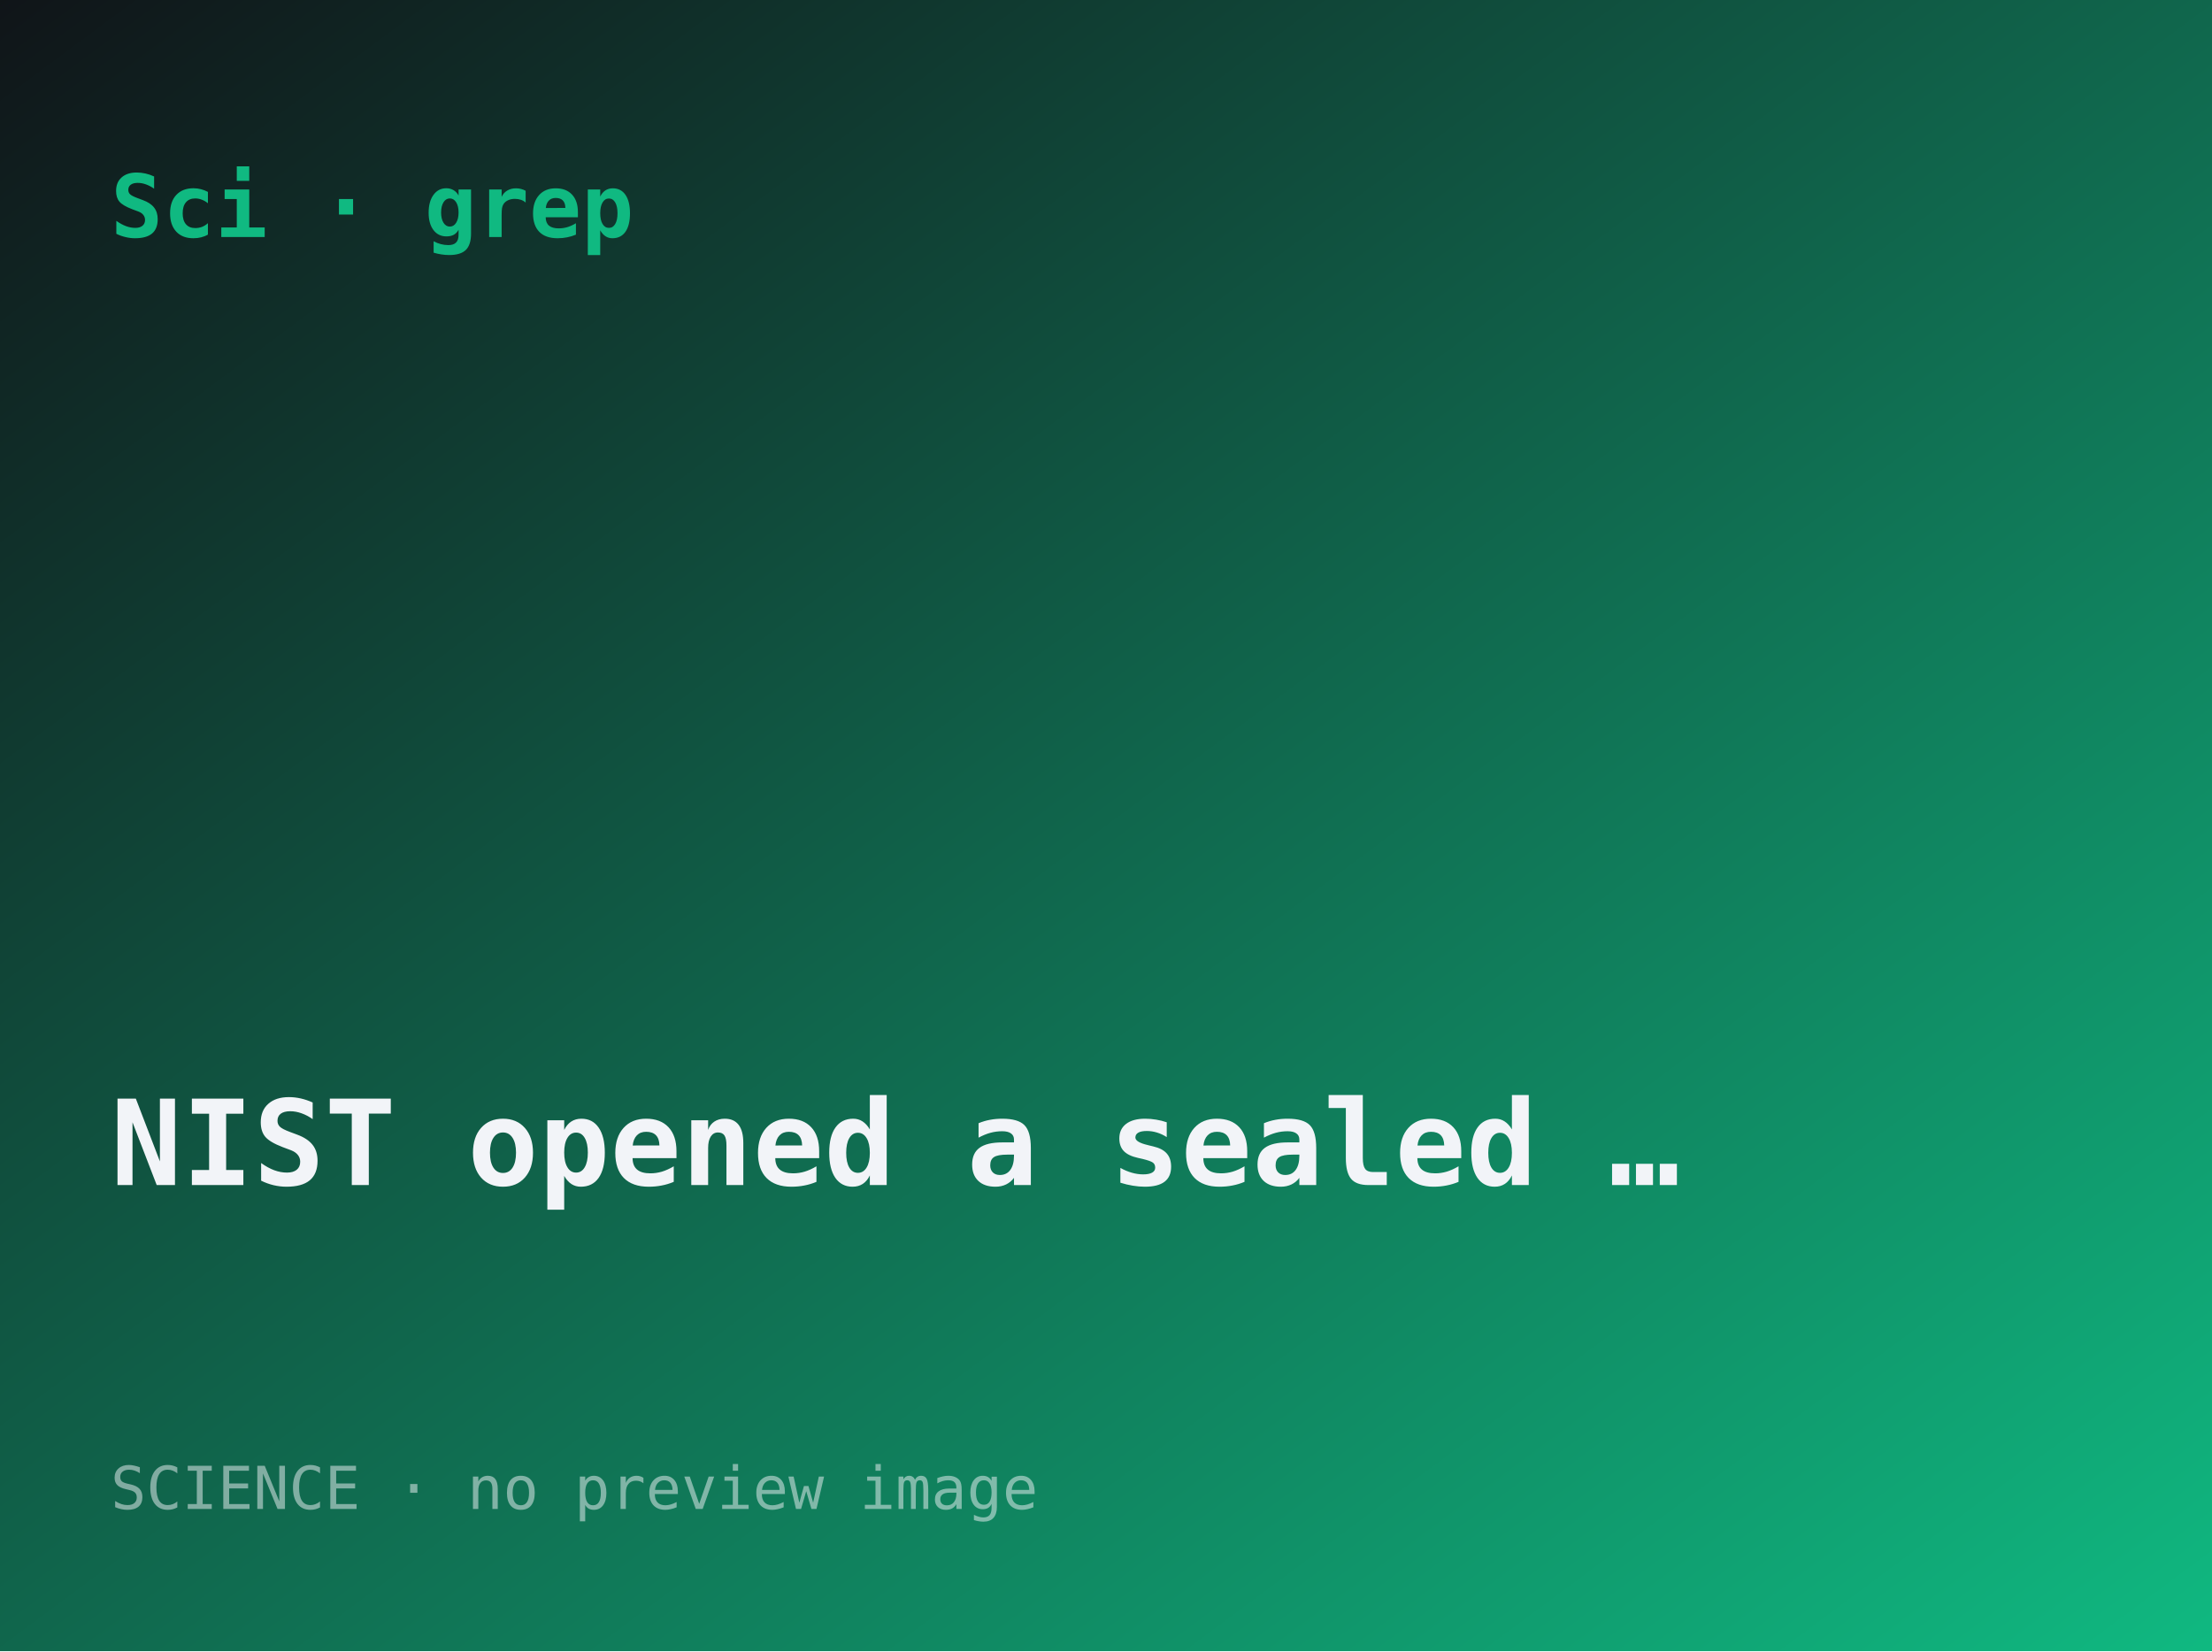
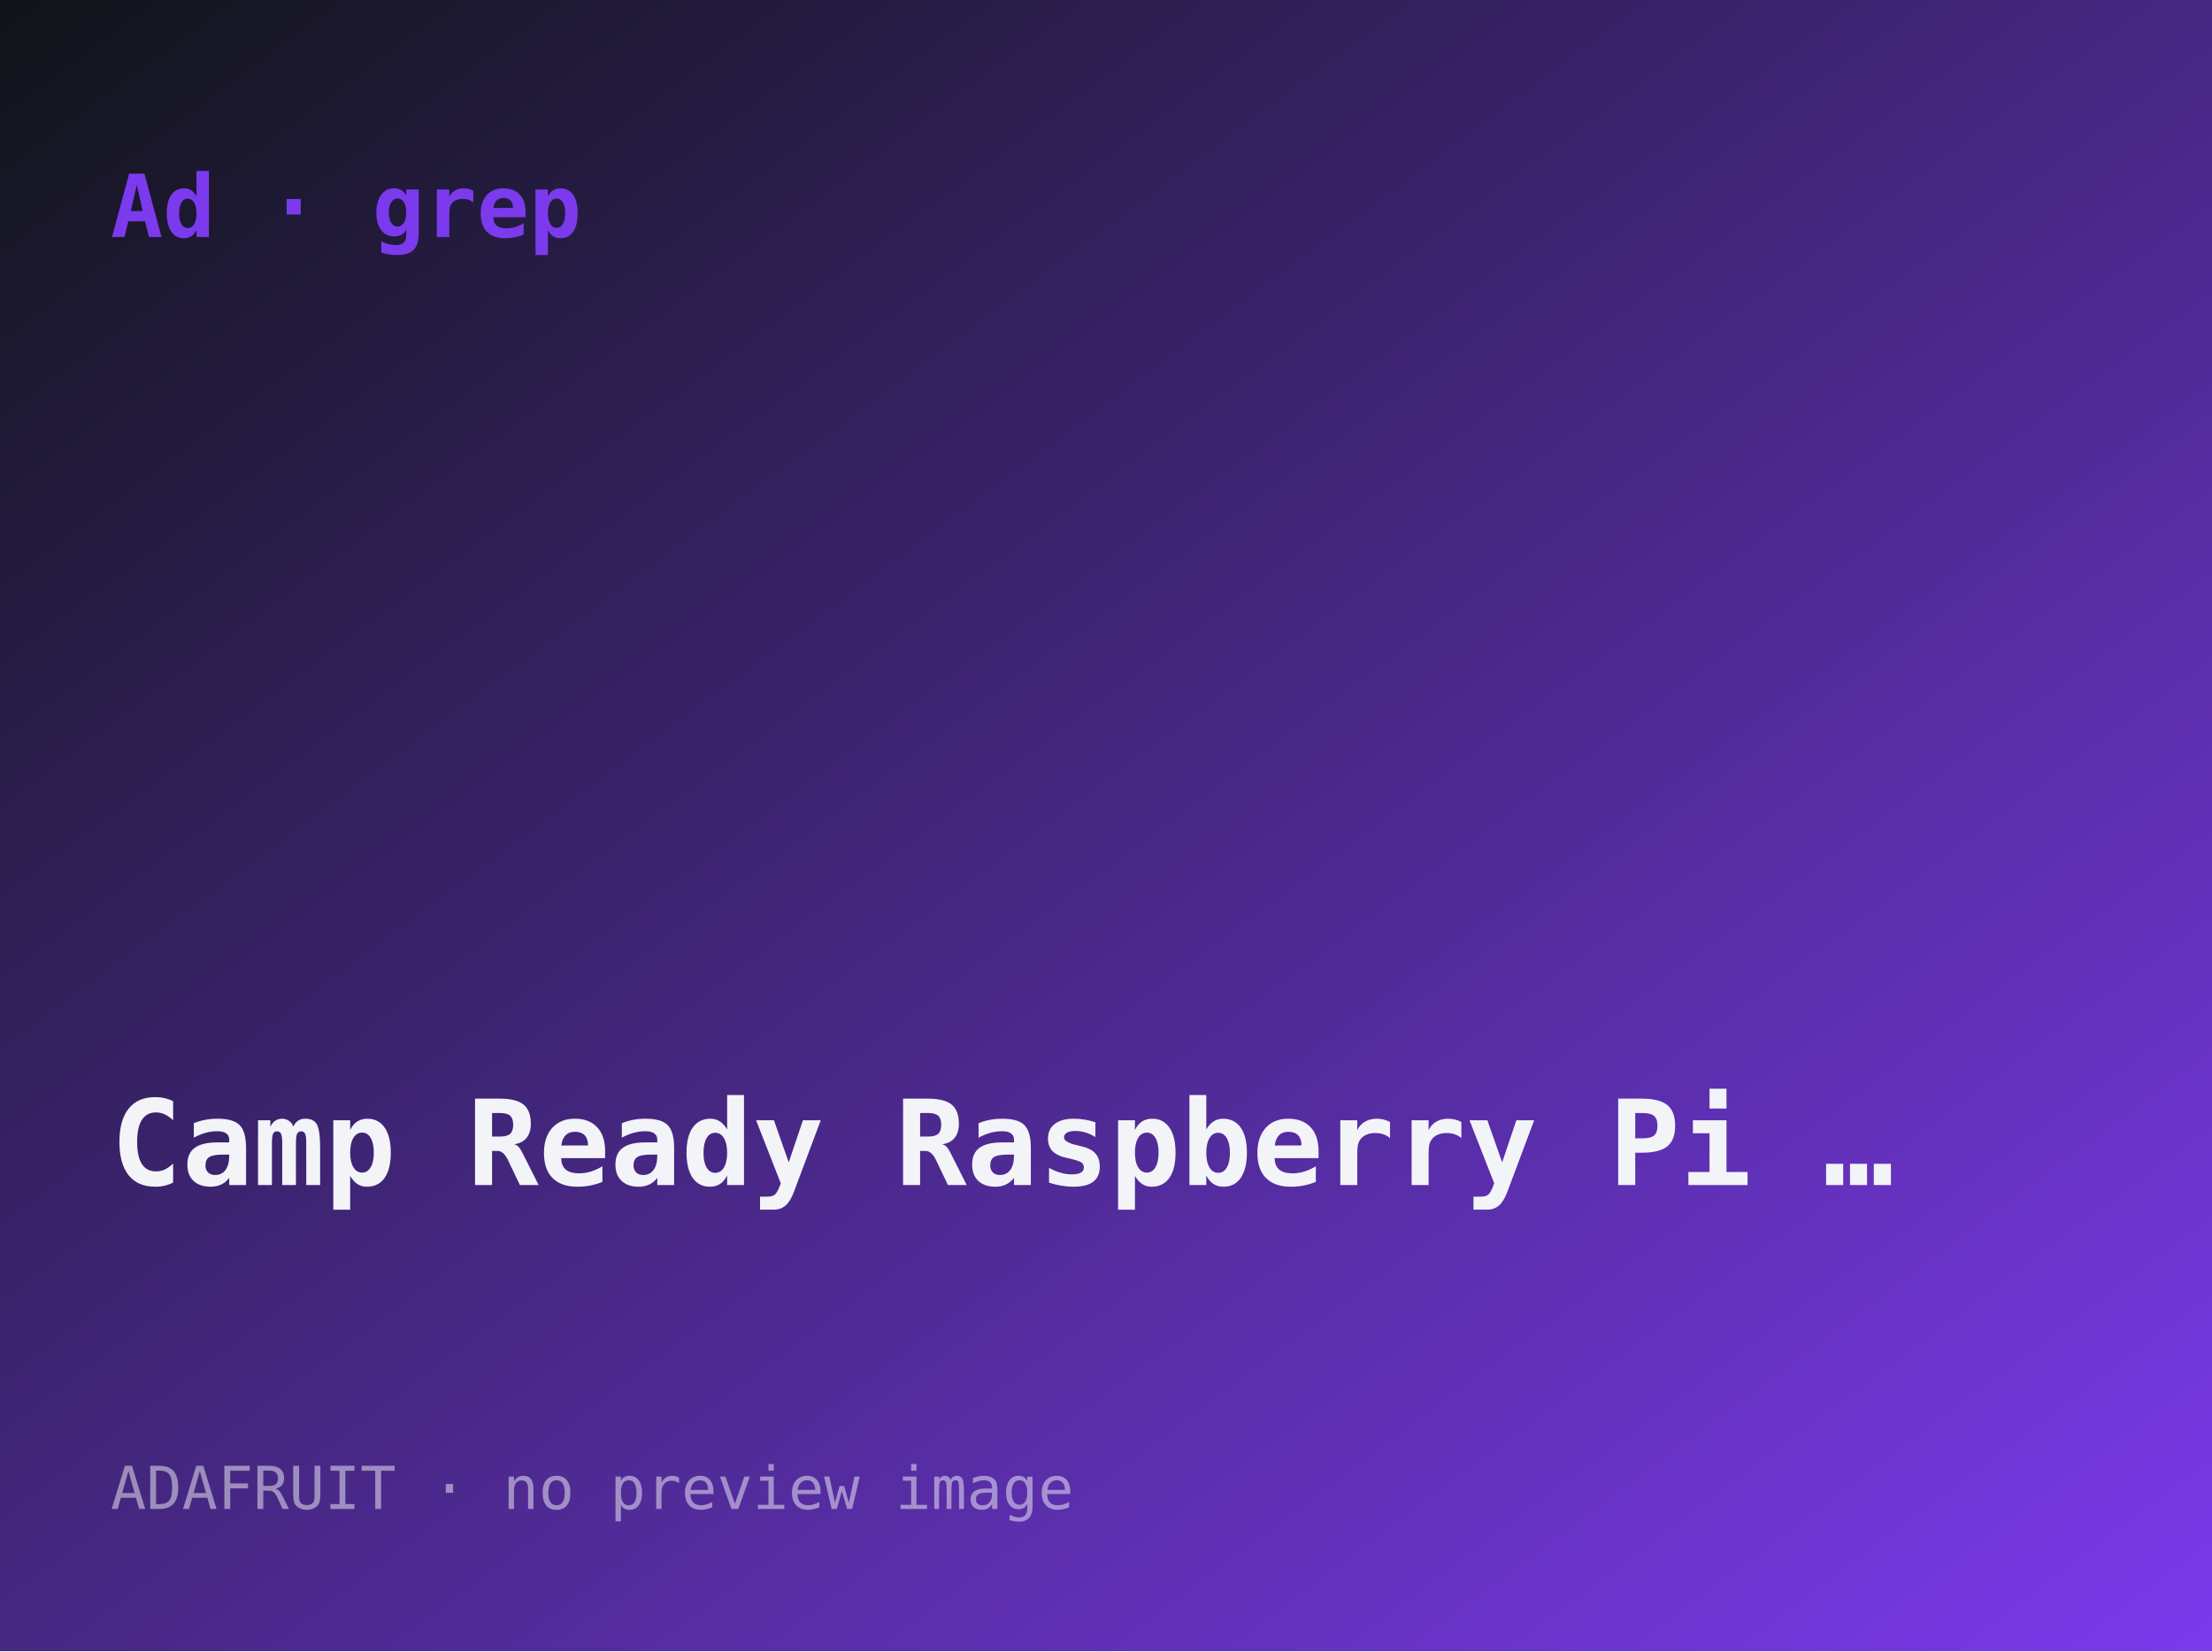
- <svg xmlns="http://www.w3.org/2000/svg" width="560" height="418" viewBox="0 0 560 418" role="img" aria-label="NIST opened a sealed envelope after 10 years - gravity still doesn't make sense">
+ <svg xmlns="http://www.w3.org/2000/svg" width="560" height="418" viewBox="0 0 560 418" role="img" aria-label="Camp Ready Raspberry Pi Cyberdeck">
  <defs>
    <linearGradient id="g" x1="0" y1="0" x2="1" y2="1">
      <stop offset="0" stop-color="#101418" />
-       <stop offset="1" stop-color="#10b981" />
+       <stop offset="1" stop-color="#7c3aed" />
    </linearGradient>
  </defs>
  <rect width="560" height="418" fill="url(#g)" />
-   <text x="28" y="60" font-family="ui-monospace,monospace" font-size="22" fill="#10b981" font-weight="700">Sci · grep</text>
-   <text x="28" y="300" font-family="ui-monospace,monospace" font-size="30" fill="#f2f4f8" font-weight="600">NIST opened a sealed …</text>
-   <text x="28" y="382" font-family="ui-monospace,monospace" font-size="15" fill="rgba(242,244,248,.5)">SCIENCE · no preview image</text>
+   <text x="28" y="60" font-family="ui-monospace,monospace" font-size="22" fill="#7c3aed" font-weight="700">Ad · grep</text>
+   <text x="28" y="300" font-family="ui-monospace,monospace" font-size="30" fill="#f2f4f8" font-weight="600">Camp Ready Raspberry Pi …</text>
+   <text x="28" y="382" font-family="ui-monospace,monospace" font-size="15" fill="rgba(242,244,248,.5)">ADAFRUIT · no preview image</text>
</svg>
